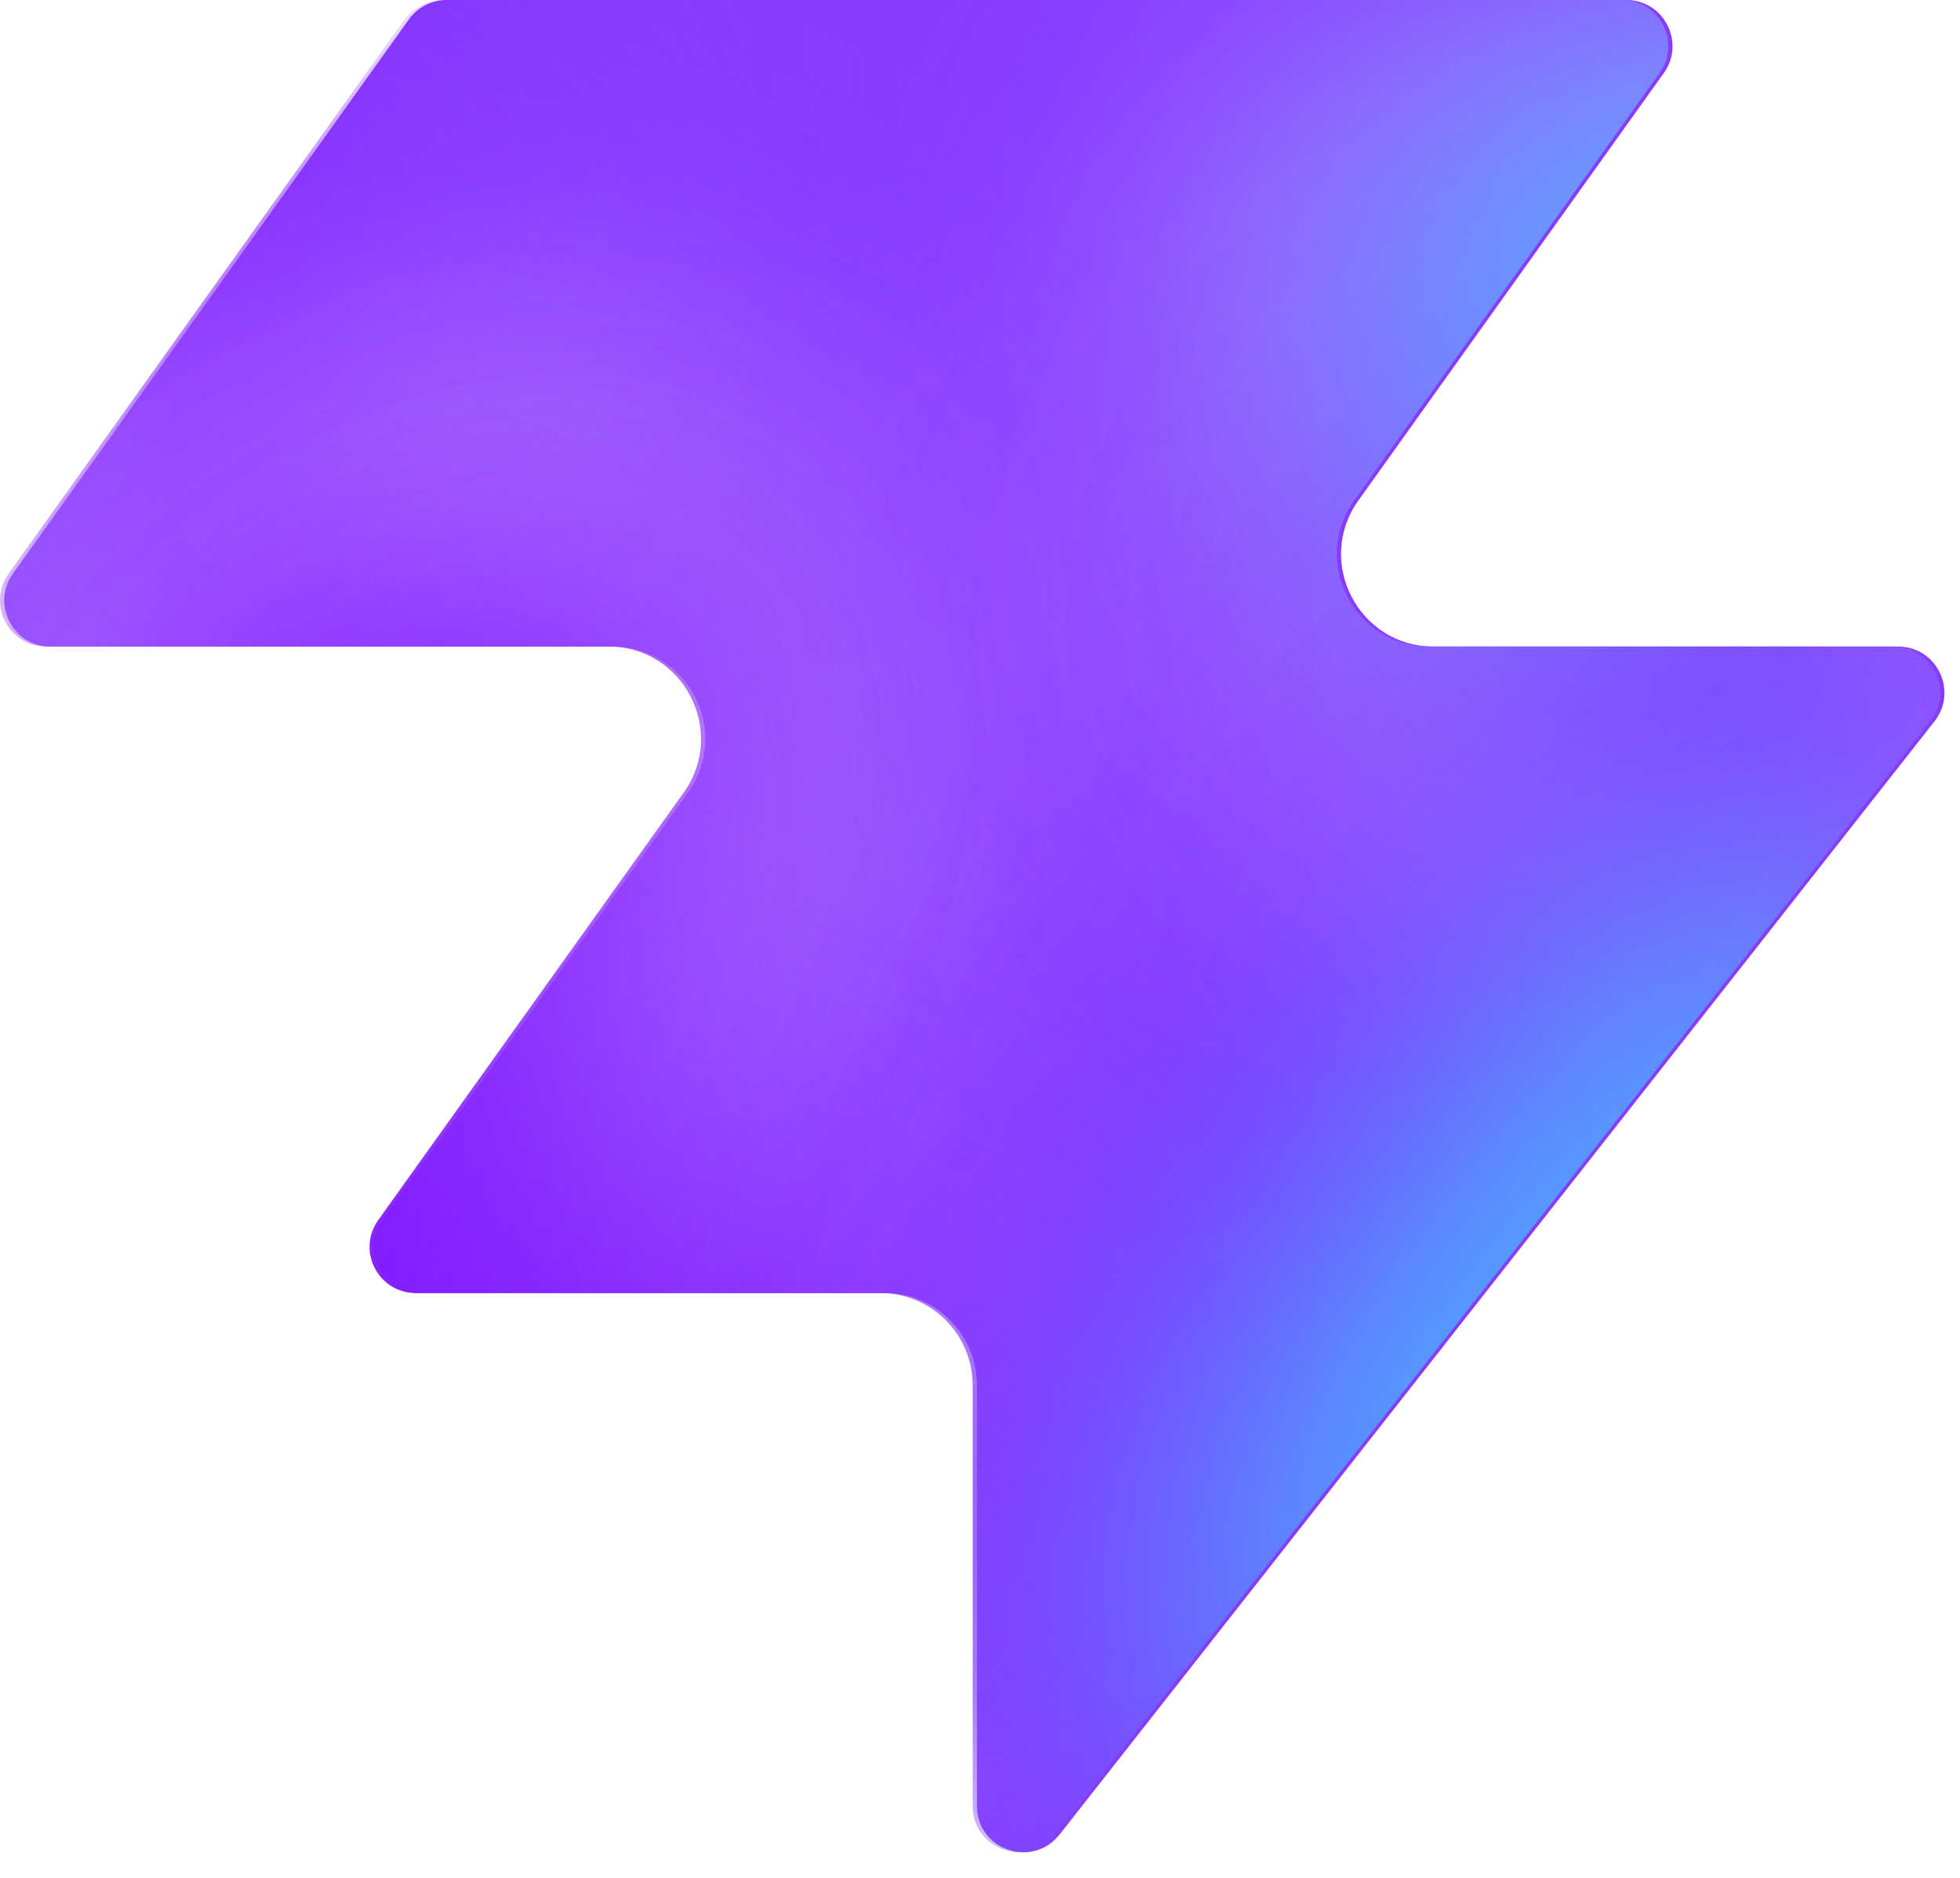
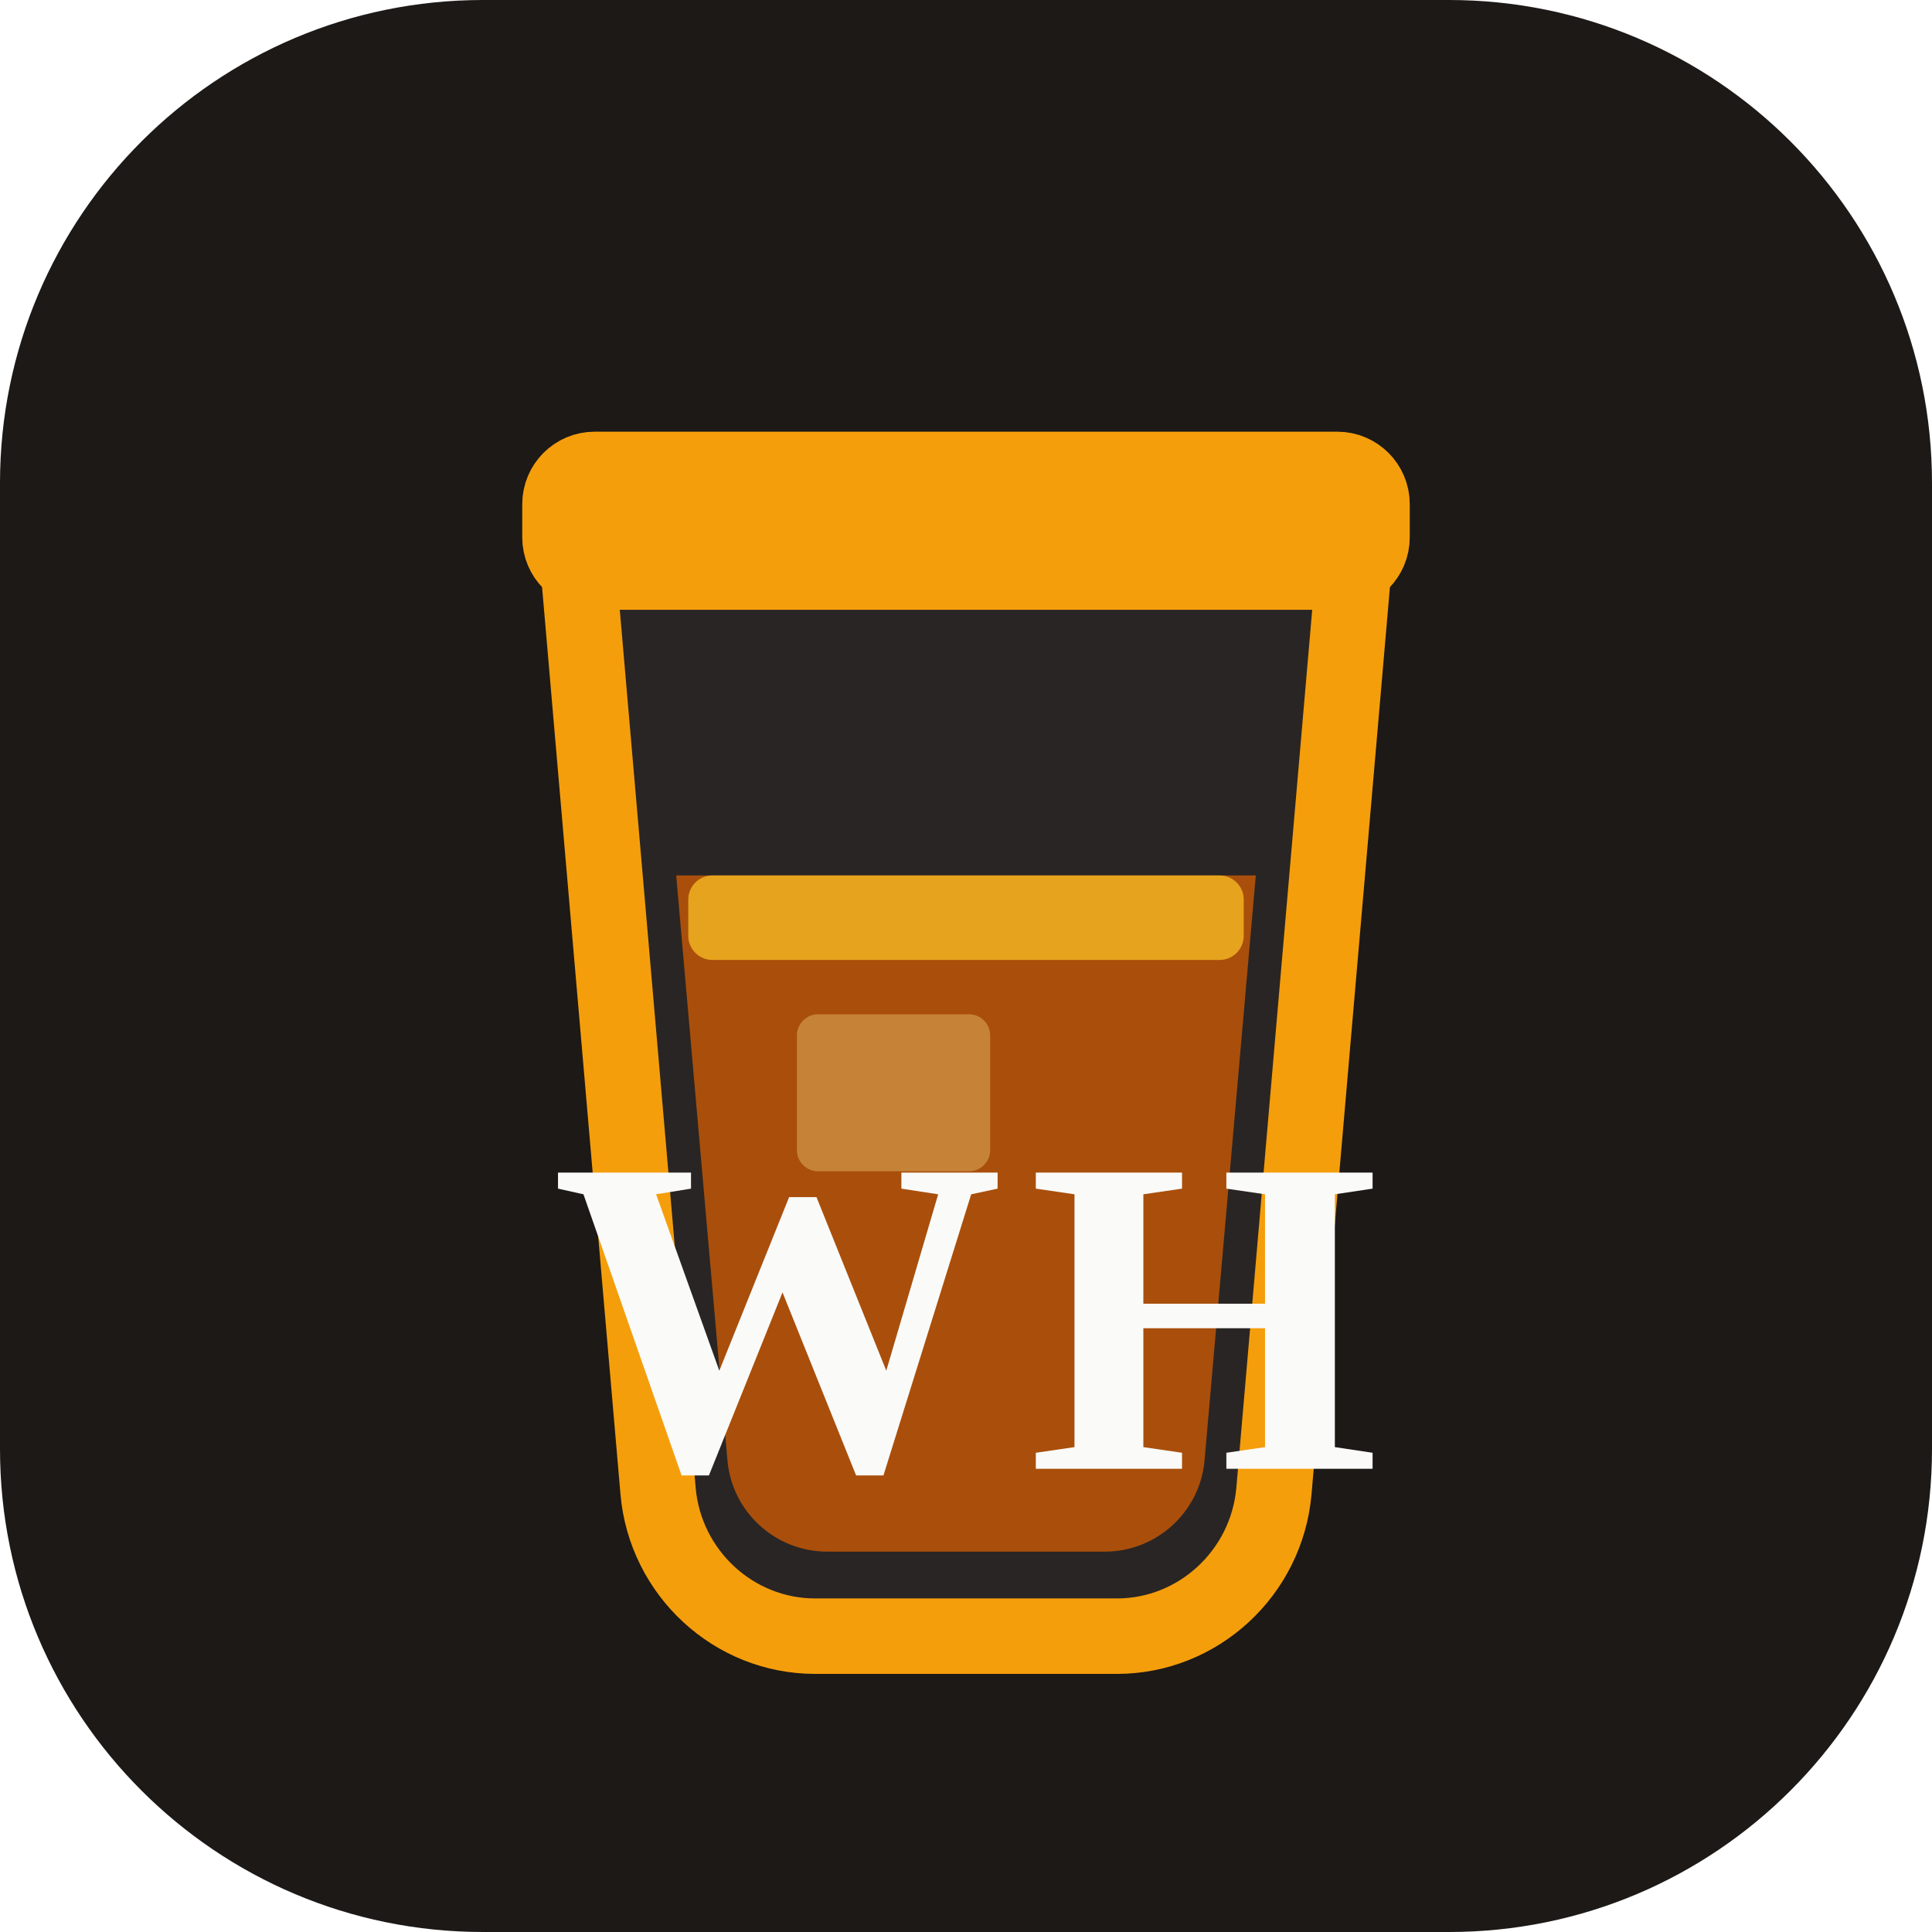
- <svg xmlns="http://www.w3.org/2000/svg" width="48" height="46" fill="none" viewBox="0 0 48 46">
-   <path fill="#863bff" d="M25.946 44.938c-.664.845-2.021.375-2.021-.698V33.937a2.26 2.26 0 0 0-2.262-2.262H10.287c-.92 0-1.456-1.04-.92-1.788l7.48-10.471c1.07-1.497 0-3.578-1.842-3.578H1.237c-.92 0-1.456-1.04-.92-1.788L10.013.474c.214-.297.556-.474.92-.474h28.894c.92 0 1.456 1.04.92 1.788l-7.48 10.471c-1.07 1.498 0 3.579 1.842 3.579h11.377c.943 0 1.473 1.088.89 1.83L25.947 44.94z" style="fill:#863bff;fill:color(display-p3 .525 .23 1);fill-opacity:1" />
-   <mask id="a" width="48" height="46" x="0" y="0" maskUnits="userSpaceOnUse" style="mask-type:alpha">
-     <path fill="#000" d="M25.842 44.938c-.664.844-2.021.375-2.021-.698V33.937a2.26 2.26 0 0 0-2.262-2.262H10.183c-.92 0-1.456-1.04-.92-1.788l7.48-10.471c1.07-1.498 0-3.579-1.842-3.579H1.133c-.92 0-1.456-1.04-.92-1.787L9.91.473c.214-.297.556-.474.92-.474h28.894c.92 0 1.456 1.04.92 1.788l-7.48 10.471c-1.07 1.498 0 3.578 1.842 3.578h11.377c.943 0 1.473 1.088.89 1.832L25.843 44.94z" style="fill:#000;fill-opacity:1" />
-   </mask>
-   <g mask="url(#a)">
-     <g filter="url(#b)">
-       <ellipse cx="5.508" cy="14.704" fill="#ede6ff" rx="5.508" ry="14.704" style="fill:#ede6ff;fill:color(display-p3 .927 .903 1);fill-opacity:1" transform="matrix(.00324 1 1 -.00324 -4.47 31.516)" />
-     </g>
-     <g filter="url(#c)">
-       <ellipse cx="10.399" cy="29.851" fill="#ede6ff" rx="10.399" ry="29.851" style="fill:#ede6ff;fill:color(display-p3 .927 .903 1);fill-opacity:1" transform="matrix(.00324 1 1 -.00324 -39.328 7.883)" />
-     </g>
-     <g filter="url(#d)">
-       <ellipse cx="5.508" cy="30.487" fill="#7e14ff" rx="5.508" ry="30.487" style="fill:#7e14ff;fill:color(display-p3 .492 .077 1);fill-opacity:1" transform="rotate(89.814 -25.913 -14.639)scale(1 -1)" />
-     </g>
-     <g filter="url(#e)">
-       <ellipse cx="5.508" cy="30.599" fill="#7e14ff" rx="5.508" ry="30.599" style="fill:#7e14ff;fill:color(display-p3 .492 .077 1);fill-opacity:1" transform="rotate(89.814 -32.644 -3.334)scale(1 -1)" />
-     </g>
-     <g filter="url(#f)">
-       <ellipse cx="5.508" cy="30.599" fill="#7e14ff" rx="5.508" ry="30.599" style="fill:#7e14ff;fill:color(display-p3 .492 .077 1);fill-opacity:1" transform="matrix(.00324 1 1 -.00324 -34.34 30.47)" />
-     </g>
-     <g filter="url(#g)">
-       <ellipse cx="14.072" cy="22.078" fill="#ede6ff" rx="14.072" ry="22.078" style="fill:#ede6ff;fill:color(display-p3 .927 .903 1);fill-opacity:1" transform="rotate(93.35 24.506 48.493)scale(-1 1)" />
-     </g>
-     <g filter="url(#h)">
-       <ellipse cx="3.47" cy="21.501" fill="#7e14ff" rx="3.47" ry="21.501" style="fill:#7e14ff;fill:color(display-p3 .492 .077 1);fill-opacity:1" transform="rotate(89.009 28.708 47.59)scale(-1 1)" />
-     </g>
-     <g filter="url(#i)">
-       <ellipse cx="3.47" cy="21.501" fill="#7e14ff" rx="3.47" ry="21.501" style="fill:#7e14ff;fill:color(display-p3 .492 .077 1);fill-opacity:1" transform="rotate(89.009 28.708 47.59)scale(-1 1)" />
-     </g>
-     <g filter="url(#j)">
-       <ellipse cx=".387" cy="8.972" fill="#7e14ff" rx="4.407" ry="29.108" style="fill:#7e14ff;fill:color(display-p3 .492 .077 1);fill-opacity:1" transform="rotate(39.51 .387 8.972)" />
-     </g>
-     <g filter="url(#k)">
-       <ellipse cx="47.523" cy="-6.092" fill="#7e14ff" rx="4.407" ry="29.108" style="fill:#7e14ff;fill:color(display-p3 .492 .077 1);fill-opacity:1" transform="rotate(37.892 47.523 -6.092)" />
-     </g>
-     <g filter="url(#l)">
-       <ellipse cx="41.412" cy="6.333" fill="#47bfff" rx="5.971" ry="9.665" style="fill:#47bfff;fill:color(display-p3 .28 .748 1);fill-opacity:1" transform="rotate(37.892 41.412 6.333)" />
-     </g>
-     <g filter="url(#m)">
-       <ellipse cx="-1.879" cy="38.332" fill="#7e14ff" rx="4.407" ry="29.108" style="fill:#7e14ff;fill:color(display-p3 .492 .077 1);fill-opacity:1" transform="rotate(37.892 -1.88 38.332)" />
-     </g>
-     <g filter="url(#n)">
-       <ellipse cx="-1.879" cy="38.332" fill="#7e14ff" rx="4.407" ry="29.108" style="fill:#7e14ff;fill:color(display-p3 .492 .077 1);fill-opacity:1" transform="rotate(37.892 -1.88 38.332)" />
-     </g>
-     <g filter="url(#o)">
-       <ellipse cx="35.651" cy="29.907" fill="#7e14ff" rx="4.407" ry="29.108" style="fill:#7e14ff;fill:color(display-p3 .492 .077 1);fill-opacity:1" transform="rotate(37.892 35.651 29.907)" />
-     </g>
-     <g filter="url(#p)">
-       <ellipse cx="38.418" cy="32.4" fill="#47bfff" rx="5.971" ry="15.297" style="fill:#47bfff;fill:color(display-p3 .28 .748 1);fill-opacity:1" transform="rotate(37.892 38.418 32.4)" />
-     </g>
-   </g>
-   <defs>
-     <filter id="b" width="60.045" height="41.654" x="-19.77" y="16.149" color-interpolation-filters="sRGB" filterUnits="userSpaceOnUse">
-       <feFlood flood-opacity="0" result="BackgroundImageFix" />
-       <feBlend in="SourceGraphic" in2="BackgroundImageFix" result="shape" />
-       <feGaussianBlur result="effect1_foregroundBlur_2002_17158" stdDeviation="7.659" />
-     </filter>
-     <filter id="c" width="90.34" height="51.437" x="-54.613" y="-7.533" color-interpolation-filters="sRGB" filterUnits="userSpaceOnUse">
-       <feFlood flood-opacity="0" result="BackgroundImageFix" />
-       <feBlend in="SourceGraphic" in2="BackgroundImageFix" result="shape" />
-       <feGaussianBlur result="effect1_foregroundBlur_2002_17158" stdDeviation="7.659" />
-     </filter>
-     <filter id="d" width="79.355" height="29.4" x="-49.64" y="2.03" color-interpolation-filters="sRGB" filterUnits="userSpaceOnUse">
-       <feFlood flood-opacity="0" result="BackgroundImageFix" />
-       <feBlend in="SourceGraphic" in2="BackgroundImageFix" result="shape" />
-       <feGaussianBlur result="effect1_foregroundBlur_2002_17158" stdDeviation="4.596" />
-     </filter>
-     <filter id="e" width="79.579" height="29.4" x="-45.045" y="20.029" color-interpolation-filters="sRGB" filterUnits="userSpaceOnUse">
-       <feFlood flood-opacity="0" result="BackgroundImageFix" />
-       <feBlend in="SourceGraphic" in2="BackgroundImageFix" result="shape" />
-       <feGaussianBlur result="effect1_foregroundBlur_2002_17158" stdDeviation="4.596" />
-     </filter>
-     <filter id="f" width="79.579" height="29.4" x="-43.513" y="21.178" color-interpolation-filters="sRGB" filterUnits="userSpaceOnUse">
-       <feFlood flood-opacity="0" result="BackgroundImageFix" />
-       <feBlend in="SourceGraphic" in2="BackgroundImageFix" result="shape" />
-       <feGaussianBlur result="effect1_foregroundBlur_2002_17158" stdDeviation="4.596" />
-     </filter>
-     <filter id="g" width="74.749" height="58.852" x="15.756" y="-17.901" color-interpolation-filters="sRGB" filterUnits="userSpaceOnUse">
-       <feFlood flood-opacity="0" result="BackgroundImageFix" />
-       <feBlend in="SourceGraphic" in2="BackgroundImageFix" result="shape" />
-       <feGaussianBlur result="effect1_foregroundBlur_2002_17158" stdDeviation="7.659" />
-     </filter>
-     <filter id="h" width="61.377" height="25.362" x="23.548" y="2.284" color-interpolation-filters="sRGB" filterUnits="userSpaceOnUse">
-       <feFlood flood-opacity="0" result="BackgroundImageFix" />
-       <feBlend in="SourceGraphic" in2="BackgroundImageFix" result="shape" />
-       <feGaussianBlur result="effect1_foregroundBlur_2002_17158" stdDeviation="4.596" />
-     </filter>
-     <filter id="i" width="61.377" height="25.362" x="23.548" y="2.284" color-interpolation-filters="sRGB" filterUnits="userSpaceOnUse">
-       <feFlood flood-opacity="0" result="BackgroundImageFix" />
-       <feBlend in="SourceGraphic" in2="BackgroundImageFix" result="shape" />
-       <feGaussianBlur result="effect1_foregroundBlur_2002_17158" stdDeviation="4.596" />
-     </filter>
-     <filter id="j" width="56.045" height="63.649" x="-27.636" y="-22.853" color-interpolation-filters="sRGB" filterUnits="userSpaceOnUse">
-       <feFlood flood-opacity="0" result="BackgroundImageFix" />
-       <feBlend in="SourceGraphic" in2="BackgroundImageFix" result="shape" />
-       <feGaussianBlur result="effect1_foregroundBlur_2002_17158" stdDeviation="4.596" />
-     </filter>
-     <filter id="k" width="54.814" height="64.646" x="20.116" y="-38.415" color-interpolation-filters="sRGB" filterUnits="userSpaceOnUse">
-       <feFlood flood-opacity="0" result="BackgroundImageFix" />
-       <feBlend in="SourceGraphic" in2="BackgroundImageFix" result="shape" />
-       <feGaussianBlur result="effect1_foregroundBlur_2002_17158" stdDeviation="4.596" />
-     </filter>
-     <filter id="l" width="33.541" height="35.313" x="24.641" y="-11.323" color-interpolation-filters="sRGB" filterUnits="userSpaceOnUse">
-       <feFlood flood-opacity="0" result="BackgroundImageFix" />
-       <feBlend in="SourceGraphic" in2="BackgroundImageFix" result="shape" />
-       <feGaussianBlur result="effect1_foregroundBlur_2002_17158" stdDeviation="4.596" />
-     </filter>
-     <filter id="m" width="54.814" height="64.646" x="-29.286" y="6.009" color-interpolation-filters="sRGB" filterUnits="userSpaceOnUse">
-       <feFlood flood-opacity="0" result="BackgroundImageFix" />
-       <feBlend in="SourceGraphic" in2="BackgroundImageFix" result="shape" />
-       <feGaussianBlur result="effect1_foregroundBlur_2002_17158" stdDeviation="4.596" />
-     </filter>
-     <filter id="n" width="54.814" height="64.646" x="-29.286" y="6.009" color-interpolation-filters="sRGB" filterUnits="userSpaceOnUse">
-       <feFlood flood-opacity="0" result="BackgroundImageFix" />
-       <feBlend in="SourceGraphic" in2="BackgroundImageFix" result="shape" />
-       <feGaussianBlur result="effect1_foregroundBlur_2002_17158" stdDeviation="4.596" />
-     </filter>
-     <filter id="o" width="54.814" height="64.646" x="8.244" y="-2.416" color-interpolation-filters="sRGB" filterUnits="userSpaceOnUse">
-       <feFlood flood-opacity="0" result="BackgroundImageFix" />
-       <feBlend in="SourceGraphic" in2="BackgroundImageFix" result="shape" />
-       <feGaussianBlur result="effect1_foregroundBlur_2002_17158" stdDeviation="4.596" />
-     </filter>
-     <filter id="p" width="39.409" height="43.623" x="18.713" y="10.588" color-interpolation-filters="sRGB" filterUnits="userSpaceOnUse">
-       <feFlood flood-opacity="0" result="BackgroundImageFix" />
-       <feBlend in="SourceGraphic" in2="BackgroundImageFix" result="shape" />
-       <feGaussianBlur result="effect1_foregroundBlur_2002_17158" stdDeviation="4.596" />
-     </filter>
-   </defs>
+ <svg xmlns="http://www.w3.org/2000/svg" viewBox="0 0 32 32" role="img" aria-label="WhiskyHello">
+   <rect width="32" height="32" rx="8" fill="#1c1917" />
+   <path fill="#292524" stroke="#f59e0b" stroke-width="1.25" stroke-linejoin="round" d="M9.5 8.5h13l-1.4 16.2c-.12 1.35-1.25 2.4-2.6 2.4h-5c-1.35 0-2.48-1.05-2.6-2.4L9.5 8.5z" />
+   <path fill="#b45309" opacity="0.92" d="M11.2 14.5h9.6l-.85 9.7c-.08.85-.8 1.5-1.65 1.5h-4.6c-.85 0-1.57-.65-1.65-1.5l-.85-9.7z" />
+   <rect x="11.4" y="14.5" width="9.2" height="1.4" rx="0.4" fill="#fbbf24" opacity="0.75" />
+   <rect x="9.25" y="7.75" width="13.5" height="1.75" rx="0.6" fill="none" stroke="#f59e0b" stroke-width="1.2" />
+   <rect x="13.2" y="16.8" width="3.2" height="2.6" rx="0.35" fill="#fde68a" opacity="0.35" />
+   <text x="16" y="22.2" text-anchor="middle" dominant-baseline="middle" fill="#fafaf9" font-family="Georgia, 'Times New Roman', 'Noto Serif', serif" font-size="7.5" font-weight="700" letter-spacing="0.4">WH</text>
</svg>
